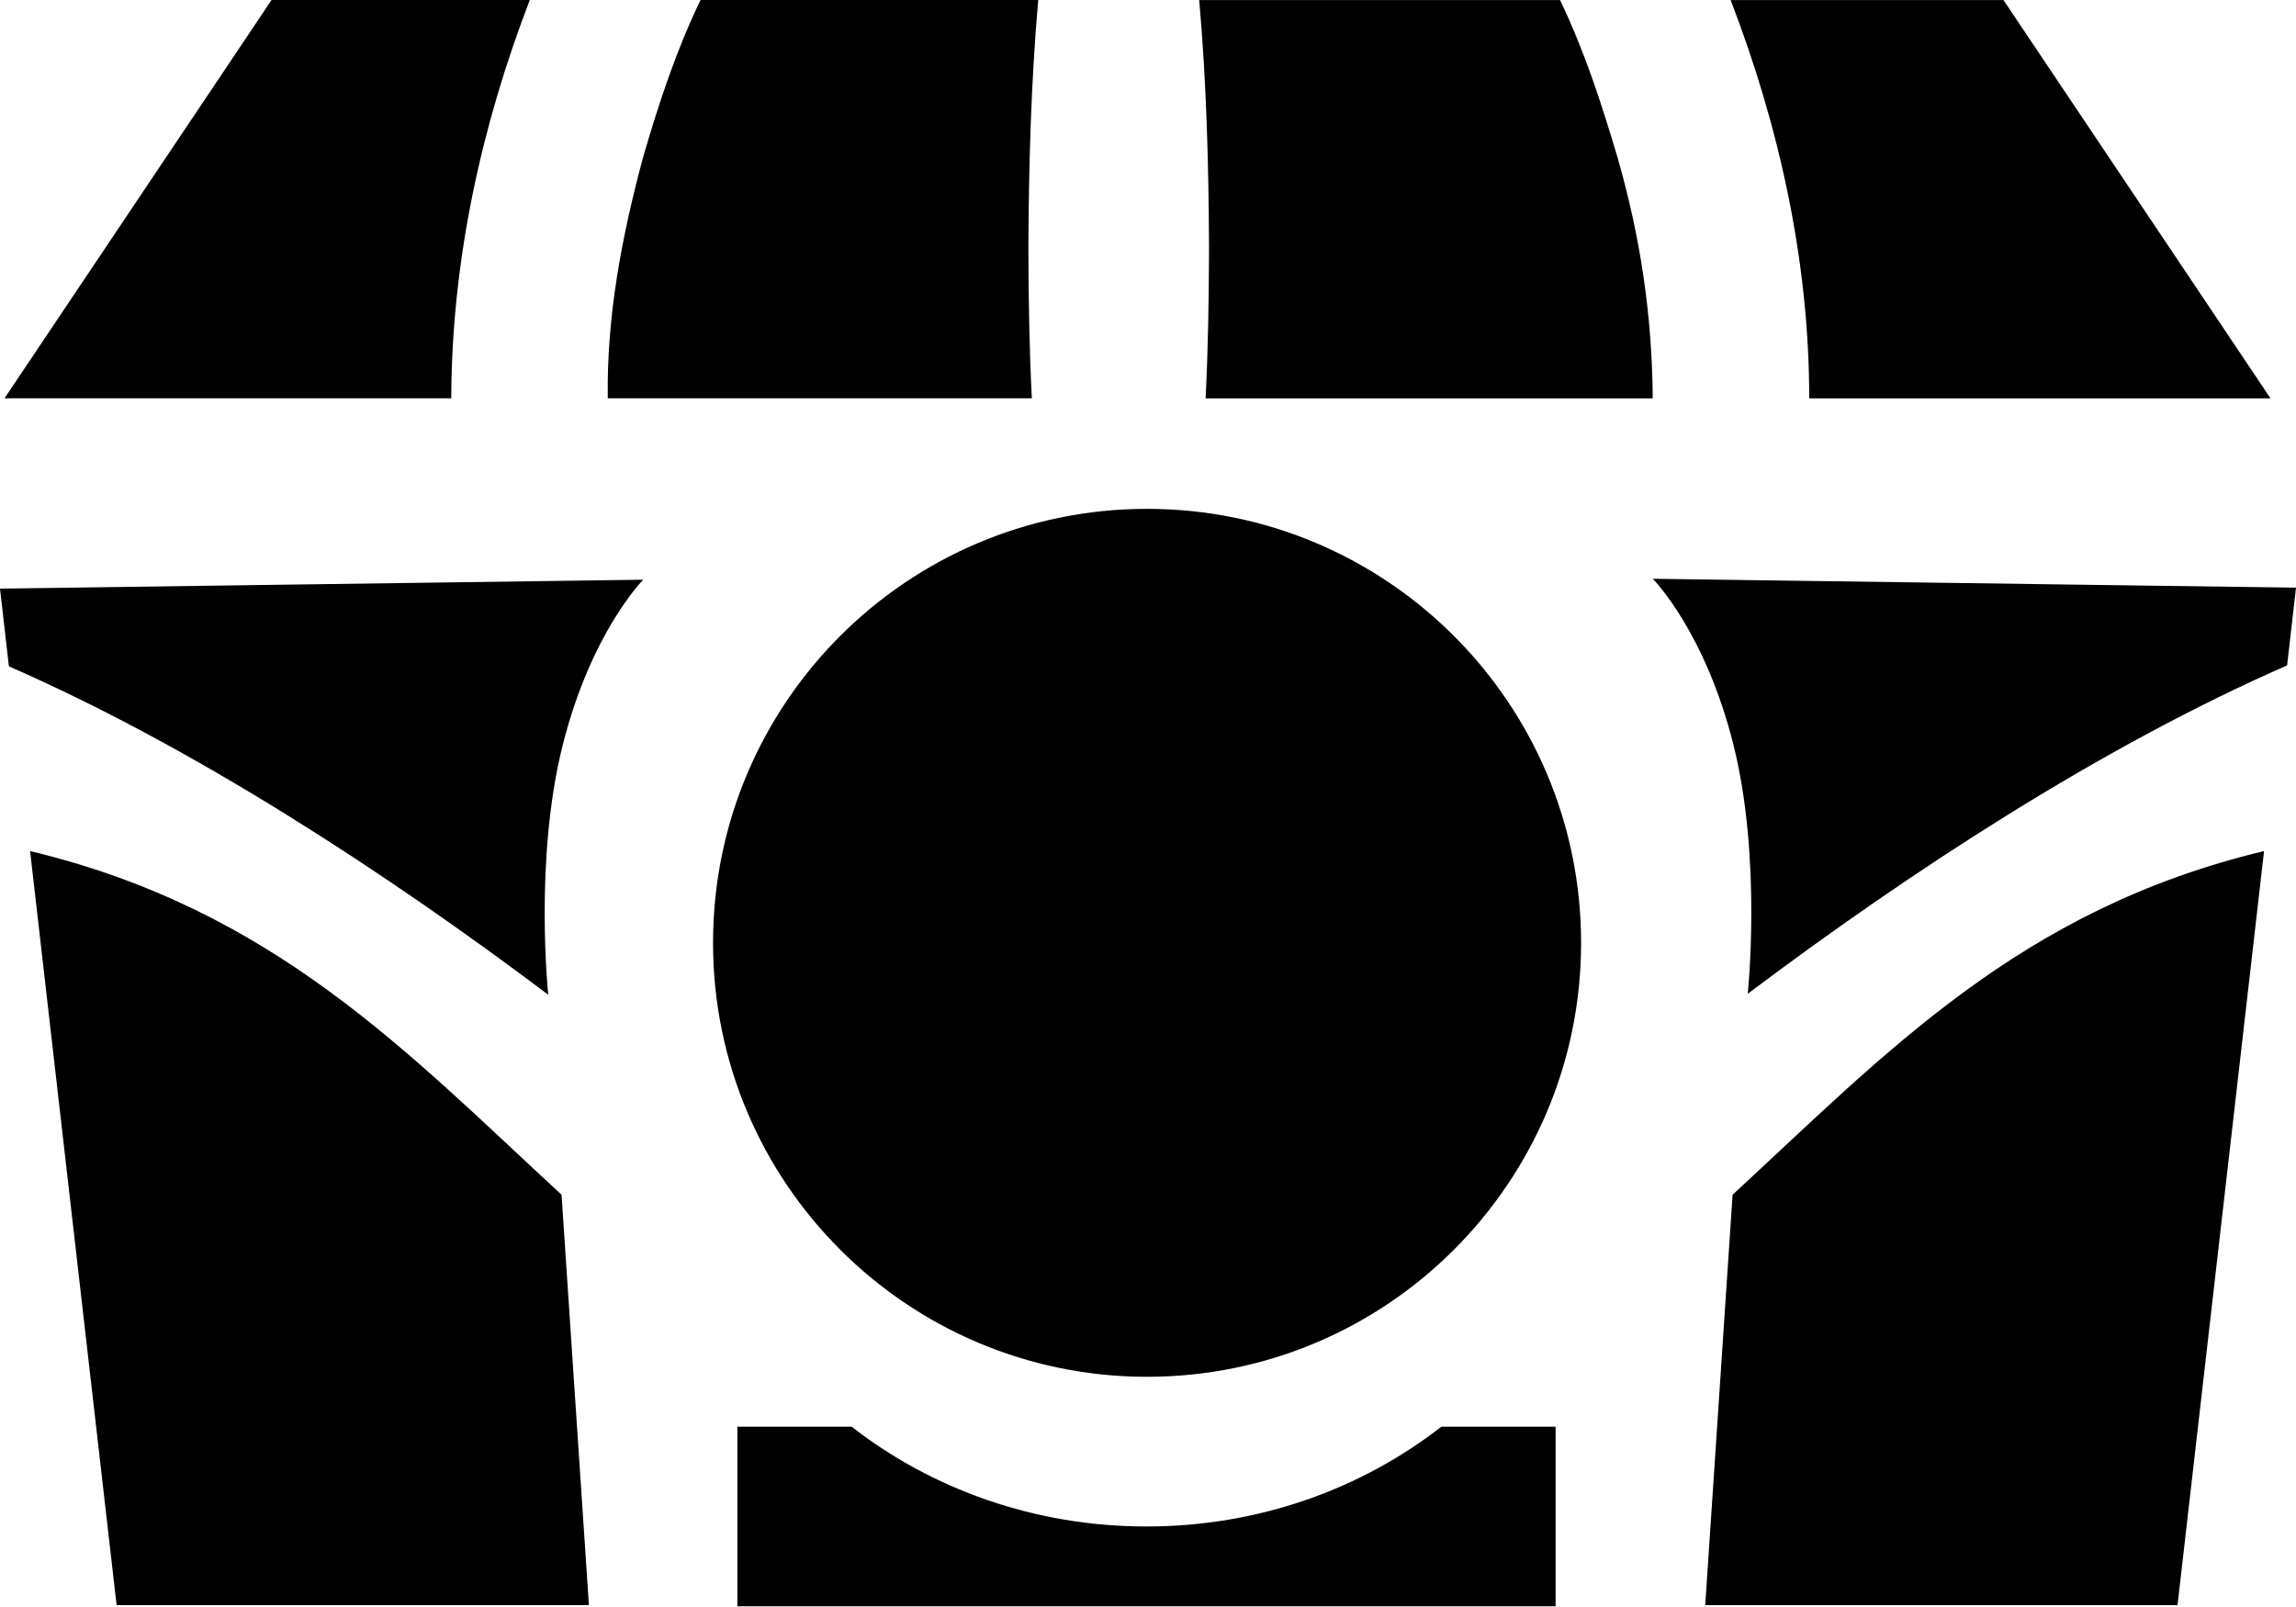
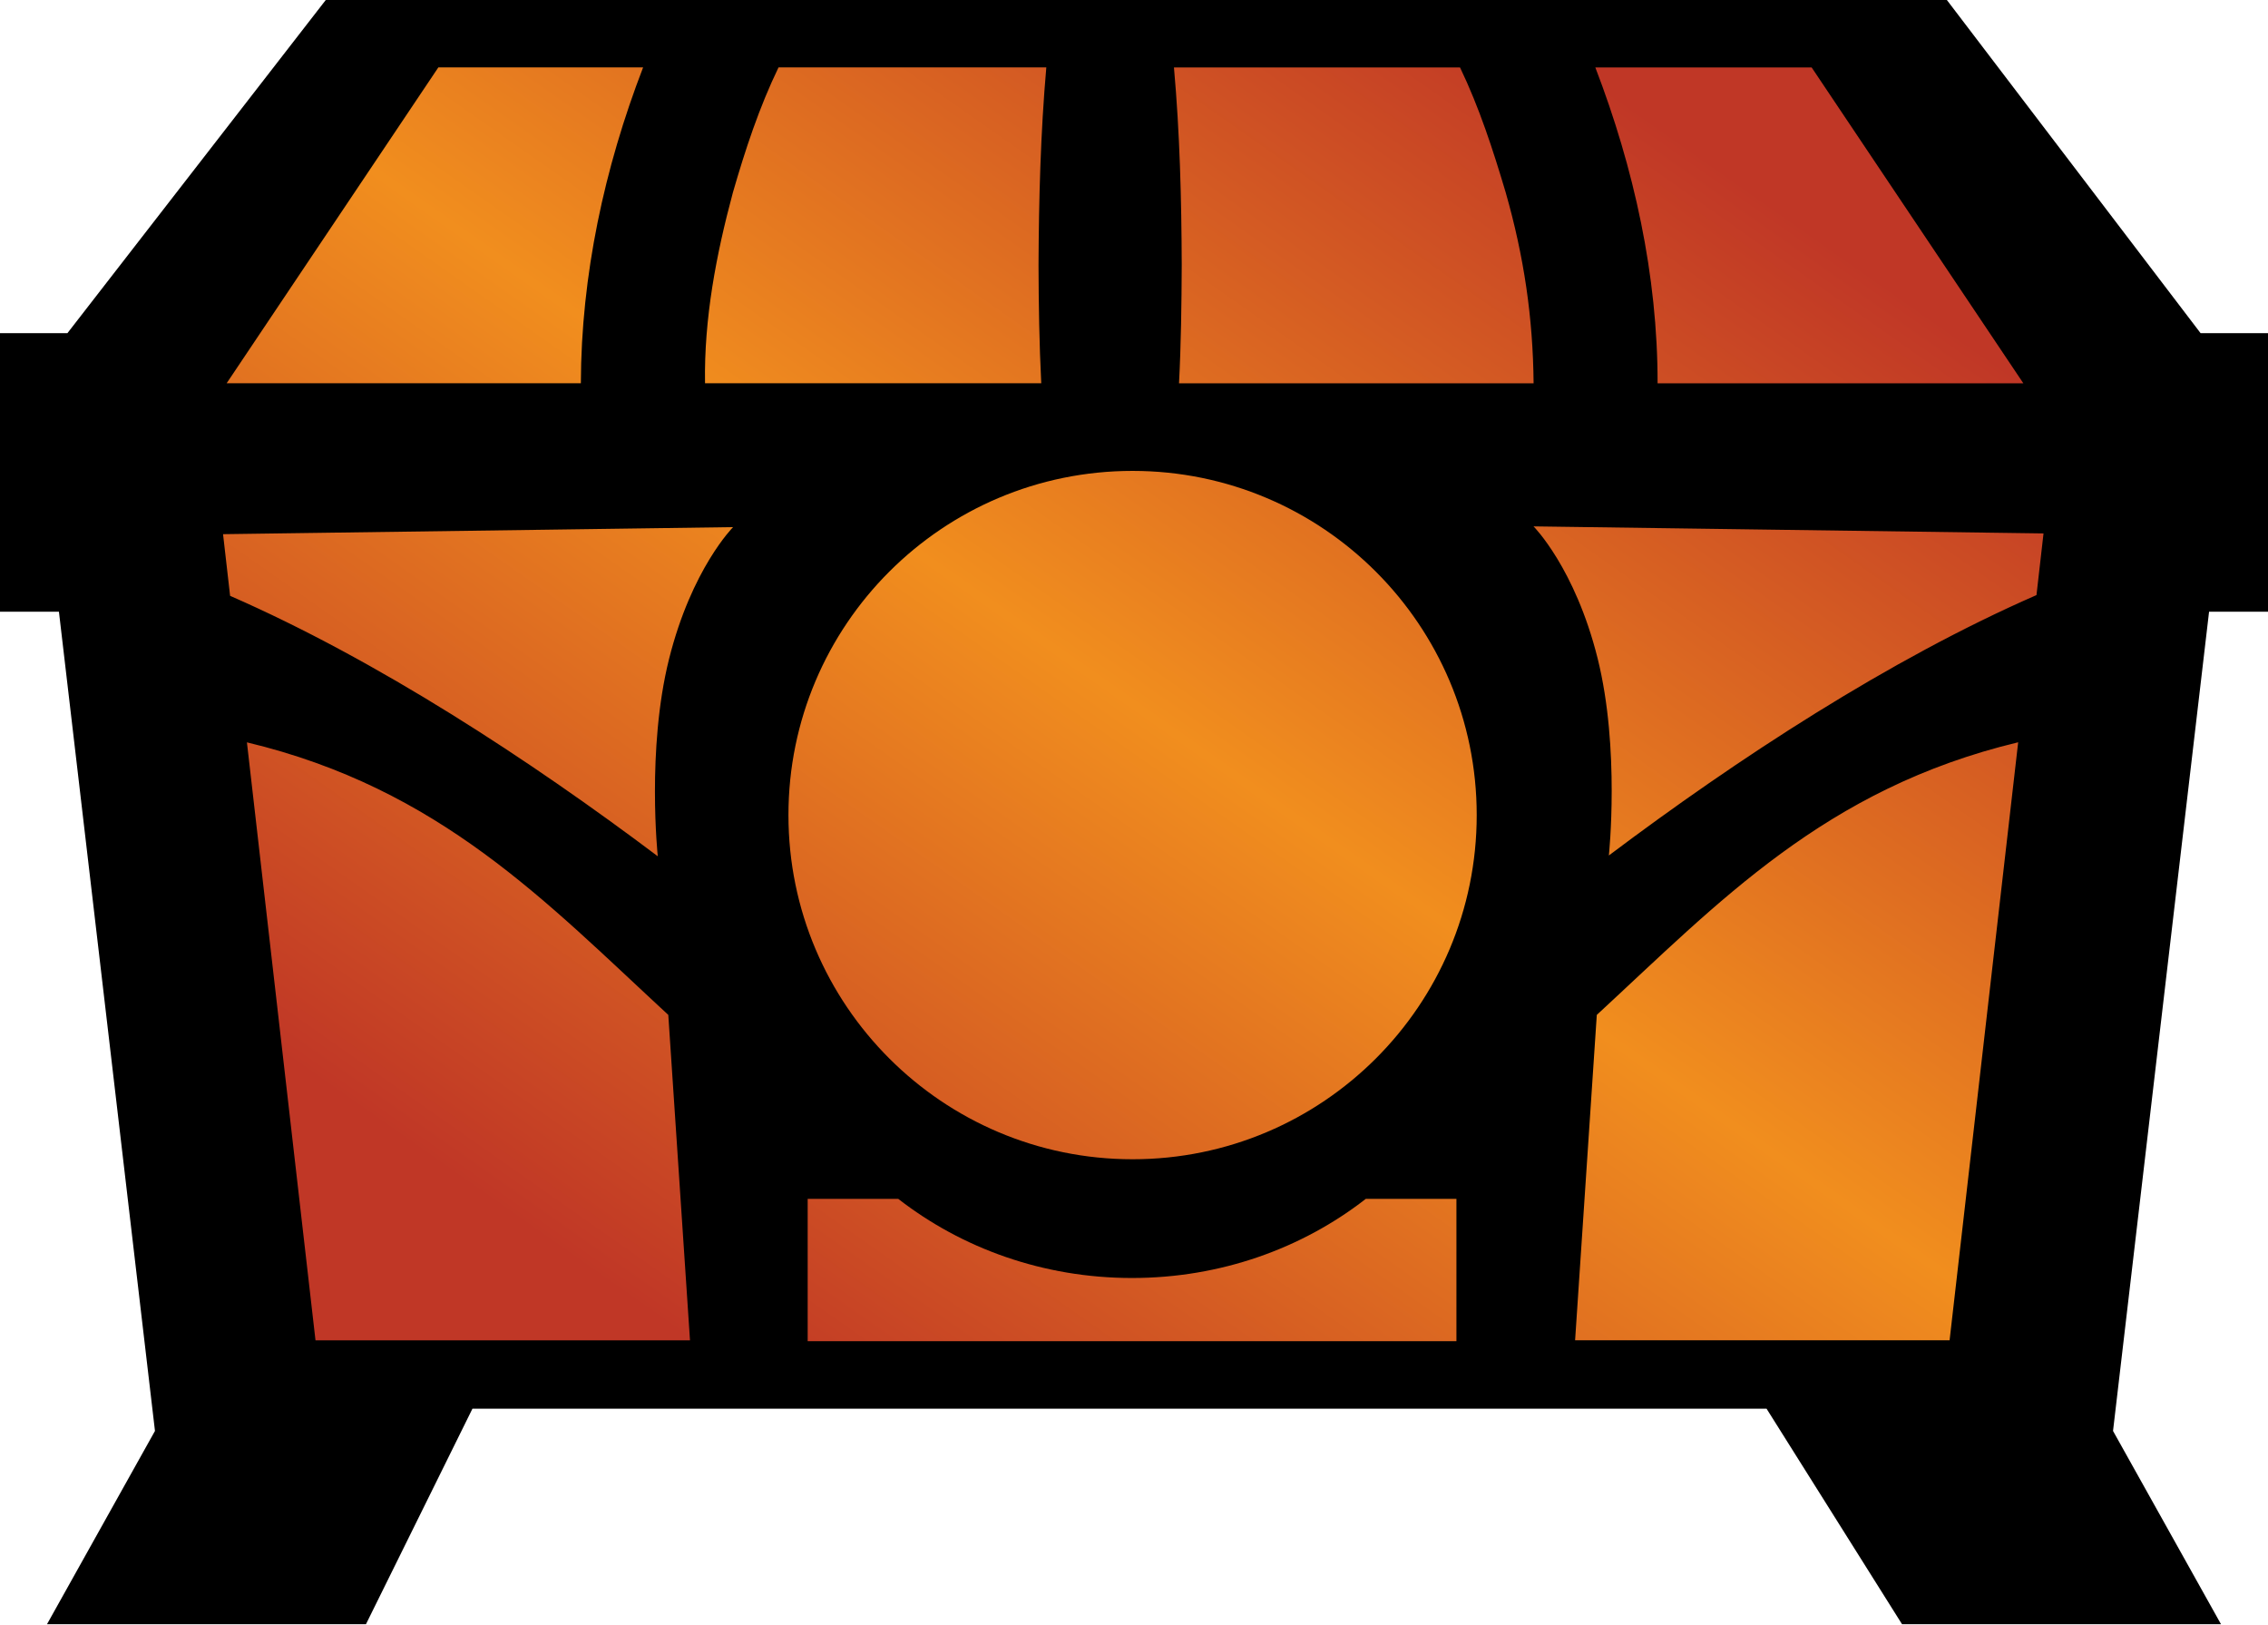
- <svg xmlns="http://www.w3.org/2000/svg" version="1.1" width="31.978" height="22.374" viewBox="0 0 31.978 22.374" id="svg6">
-   <defs id="defs10" />
-   <path fill="#000000" d="m 22.021,13.133 c 0,3.339 -2.707,6.045 -6.045,6.045 -3.338,0 -6.045,-2.707 -6.045,-6.045 0,-3.339 2.707,-6.045 6.045,-6.045 3.338,0 6.045,2.707 6.045,6.045 z m 2.11,3.509 -0.381,5.716 h 6.578 l 1.205,-10.503 c -3.395,0.813 -5.252,2.803 -7.402,4.787 z M 7.636,13.856 C 5.384,12.161 2.71,10.412 0.124,9.282 L 0,8.199 8.959,8.075 c 0,0 -0.728,0.728 -1.125,2.317 -0.397,1.589 -0.198,3.464 -0.198,3.464 z m 0.185,2.786 0.381,5.716 H 1.624 L 0.419,11.855 c 3.395,0.813 5.252,2.803 7.402,4.787 z m 4.04,3.231 H 10.27 v 2.501 h 11.396 v -2.501 h -1.591 c -1.115,0.868 -2.546,1.39 -4.107,1.39 -1.561,0 -2.992,-0.522 -4.107,-1.39 z m 12.481,-6.03 c 2.252,-1.695 4.926,-3.444 7.512,-4.574 L 31.978,8.186 23.019,8.062 c 0,0 0.728,0.728 1.125,2.317 0.397,1.589 0.198,3.464 0.198,3.464 z M 24.104,0.001 c 0.679,1.765 1.096,3.652 1.094,5.548 h 6.425 L 27.904,0.001 Z m -7.402,0 c 0.103,1.153 0.132,2.311 0.137,3.468 -0.003,0.693 -0.012,1.387 -0.048,2.08 h 6.228 C 23.009,4.387 22.85,3.317 22.53,2.198 22.308,1.45 22.067,0.706 21.728,0.001 H 16.703 Z M 9.757,0 C 9.417,0.703 9.172,1.449 8.955,2.197 8.661,3.29 8.447,4.412 8.465,5.548 h 5.906 C 14.336,4.855 14.325,4.162 14.323,3.469 14.328,2.312 14.359,1.154 14.46,0 Z M 3.782,0 0.063,5.548 H 6.285 C 6.29,3.651 6.698,1.767 7.379,0 Z" id="path4" />
+ <svg xmlns="http://www.w3.org/2000/svg" version="1.1" width="36.676" height="26.262" viewBox="0 0 36.676 26.262" id="svg4">
+   <defs>
+     <linearGradient id="rarity" x1="0" y1="1" x2="1" y2="0">
+       <stop offset="0" style="stop-color:rgb(192,55,38);stop-opacity:1" id="stop2" />
+       <stop offset="0.125" style="stop-color:rgb(192,55,38);stop-opacity:1" id="stop4" />
+       <stop offset="0.5" style="stop-color:rgb(241,142,30);stop-opacity:1" id="stop6" />
+       <stop offset="0.875" style="stop-color:rgb(192,55,38);stop-opacity:1" id="stop8" />
+       <stop offset="1" style="stop-color:rgb(192,55,38);stop-opacity:1" id="stop10" />
+     </linearGradient>
+     <linearGradient id="mythic" x1="0" y1="1" x2="1" y2="0">
+       <stop offset="0" style="stop-color:rgb(192,55,38);stop-opacity:1" />
+       <stop offset="0.125" style="stop-color:rgb(192,55,38);stop-opacity:1" />
+       <stop offset="0.5" style="stop-color:rgb(241,142,30);stop-opacity:1" />
+       <stop offset="0.875" style="stop-color:rgb(192,55,38);stop-opacity:1" />
+       <stop offset="1" style="stop-color:rgb(192,55,38);stop-opacity:1" />
+     </linearGradient>
+     <linearGradient id="rare" x1="0" y1="1" x2="1" y2="0">
+       <stop offset="0" style="stop-color:rgb(146,116,67);stop-opacity:1" />
+       <stop offset="0.125" style="stop-color:rgb(146,116,67);stop-opacity:1" />
+       <stop offset="0.5" style="stop-color:rgb(211,178,108);stop-opacity:1" />
+       <stop offset="0.875" style="stop-color:rgb(146,116,67);stop-opacity:1" />
+       <stop offset="1" style="stop-color:rgb(146,116,67);stop-opacity:1" />
+     </linearGradient>
+     <linearGradient id="special" x1="0" y1="1" x2="1" y2="0">
+       <stop offset="0" style="stop-color:rgb(76, 56, 106);stop-opacity:1" />
+       <stop offset="0.125" style="stop-color:rgb(76, 56, 106);stop-opacity:1" />
+       <stop offset="0.5" style="stop-color:rgb(201, 173, 221);stop-opacity:1" />
+       <stop offset="0.875" style="stop-color:rgb(76, 56, 106);stop-opacity:1" />
+       <stop offset="1" style="stop-color:rgb(76, 56, 106);stop-opacity:1" />
+     </linearGradient>
+     <linearGradient id="uncommon" x1="0" y1="1" x2="1" y2="0">
+       <stop offset="0" style="stop-color:rgb(98,110,119);stop-opacity:1" />
+       <stop offset="0.125" style="stop-color:rgb(98,110,119);stop-opacity:1" />
+       <stop offset="0.5" style="stop-color:rgb(196,222,238);stop-opacity:1" />
+       <stop offset="0.875" style="stop-color:rgb(98,110,119);stop-opacity:1" />
+       <stop offset="1" style="stop-color:rgb(98,110,119);stop-opacity:1" />
+     </linearGradient>
+     <linearGradient id="common" x1="0" y1="1" x2="1" y2="0">
+       <stop offset="0" style="stop-color:rgb(0,0,0);stop-opacity:1" />
+     </linearGradient>
+     <linearGradient id="rarity-outline" x1="0" y1="1" x2="0" y2="1">
+       <stop offset="0" style="stop-color:rgb(0,0,0);stop-opacity:1" />
+     </linearGradient>
+   </defs>
+   <path fill="url(#rarity-outline)" d="M 5.268,0 1.09,5.387 H 0 v 4.504 h 0.953 l 1.553,13.246 -1.746,3.125 H 5.918 L 7.64,22.777 H 28.567 l 2.191,3.485 h 5.158 l -1.746,-3.125 1.553,-13.246 h 0.953 V 5.387 H 35.586 L 31.483,0 Z" />
+   <path fill="url(#rarity)" d="m 23.88,13.179 c 0,3.074 -2.492,5.565 -5.565,5.565 -3.073,0 -5.565,-2.492 -5.565,-5.565 0,-3.074 2.492,-5.565 5.565,-5.565 3.073,0 5.565,2.492 5.565,5.565 z m 1.942,3.23 -0.351,5.262 h 6.056 l 1.109,-9.669 C 29.511,12.751 27.802,14.583 25.822,16.41 Z M 10.637,13.845 C 8.564,12.285 6.102,10.675 3.721,9.634 L 3.607,8.637 11.855,8.523 c 0,0 -0.67,0.67 -1.036,2.133 -0.365,1.463 -0.182,3.189 -0.182,3.189 z m 0.17,2.565 0.351,5.262 H 5.102 L 3.993,12.003 c 3.125,0.748 4.835,2.58 6.814,4.407 z m 3.719,2.974 h -1.465 v 2.302 h 10.491 v -2.302 h -1.465 c -1.026,0.799 -2.344,1.28 -3.781,1.28 -1.437,0 -2.754,-0.481 -3.781,-1.28 z m 11.49,-5.551 c 2.073,-1.56 4.535,-3.171 6.916,-4.211 L 33.046,8.625 24.799,8.511 c 0,0 0.67,0.67 1.036,2.133 0.365,1.463 0.182,3.189 0.182,3.189 z M 25.798,1.09 c 0.625,1.625 1.009,3.362 1.007,5.108 h 5.915 L 29.296,1.09 Z m -6.814,0 c 0.095,1.061 0.122,2.128 0.126,3.193 -0.003,0.638 -0.011,1.277 -0.044,1.915 h 5.734 C 24.79,5.128 24.643,4.143 24.349,3.113 24.144,2.424 23.922,1.739 23.61,1.09 h -4.626 z m -6.394,-9.206e-4 c -0.313,0.647 -0.539,1.334 -0.738,2.023 -0.271,1.006 -0.468,2.039 -0.451,3.085 h 5.437 c -0.032,-0.638 -0.042,-1.276 -0.044,-1.914 0.005,-1.065 0.033,-2.131 0.126,-3.194 z m -5.501,0 -3.424,5.108 h 5.728 c 0.005,-1.746 0.38,-3.481 1.007,-5.108 z" />
</svg>
